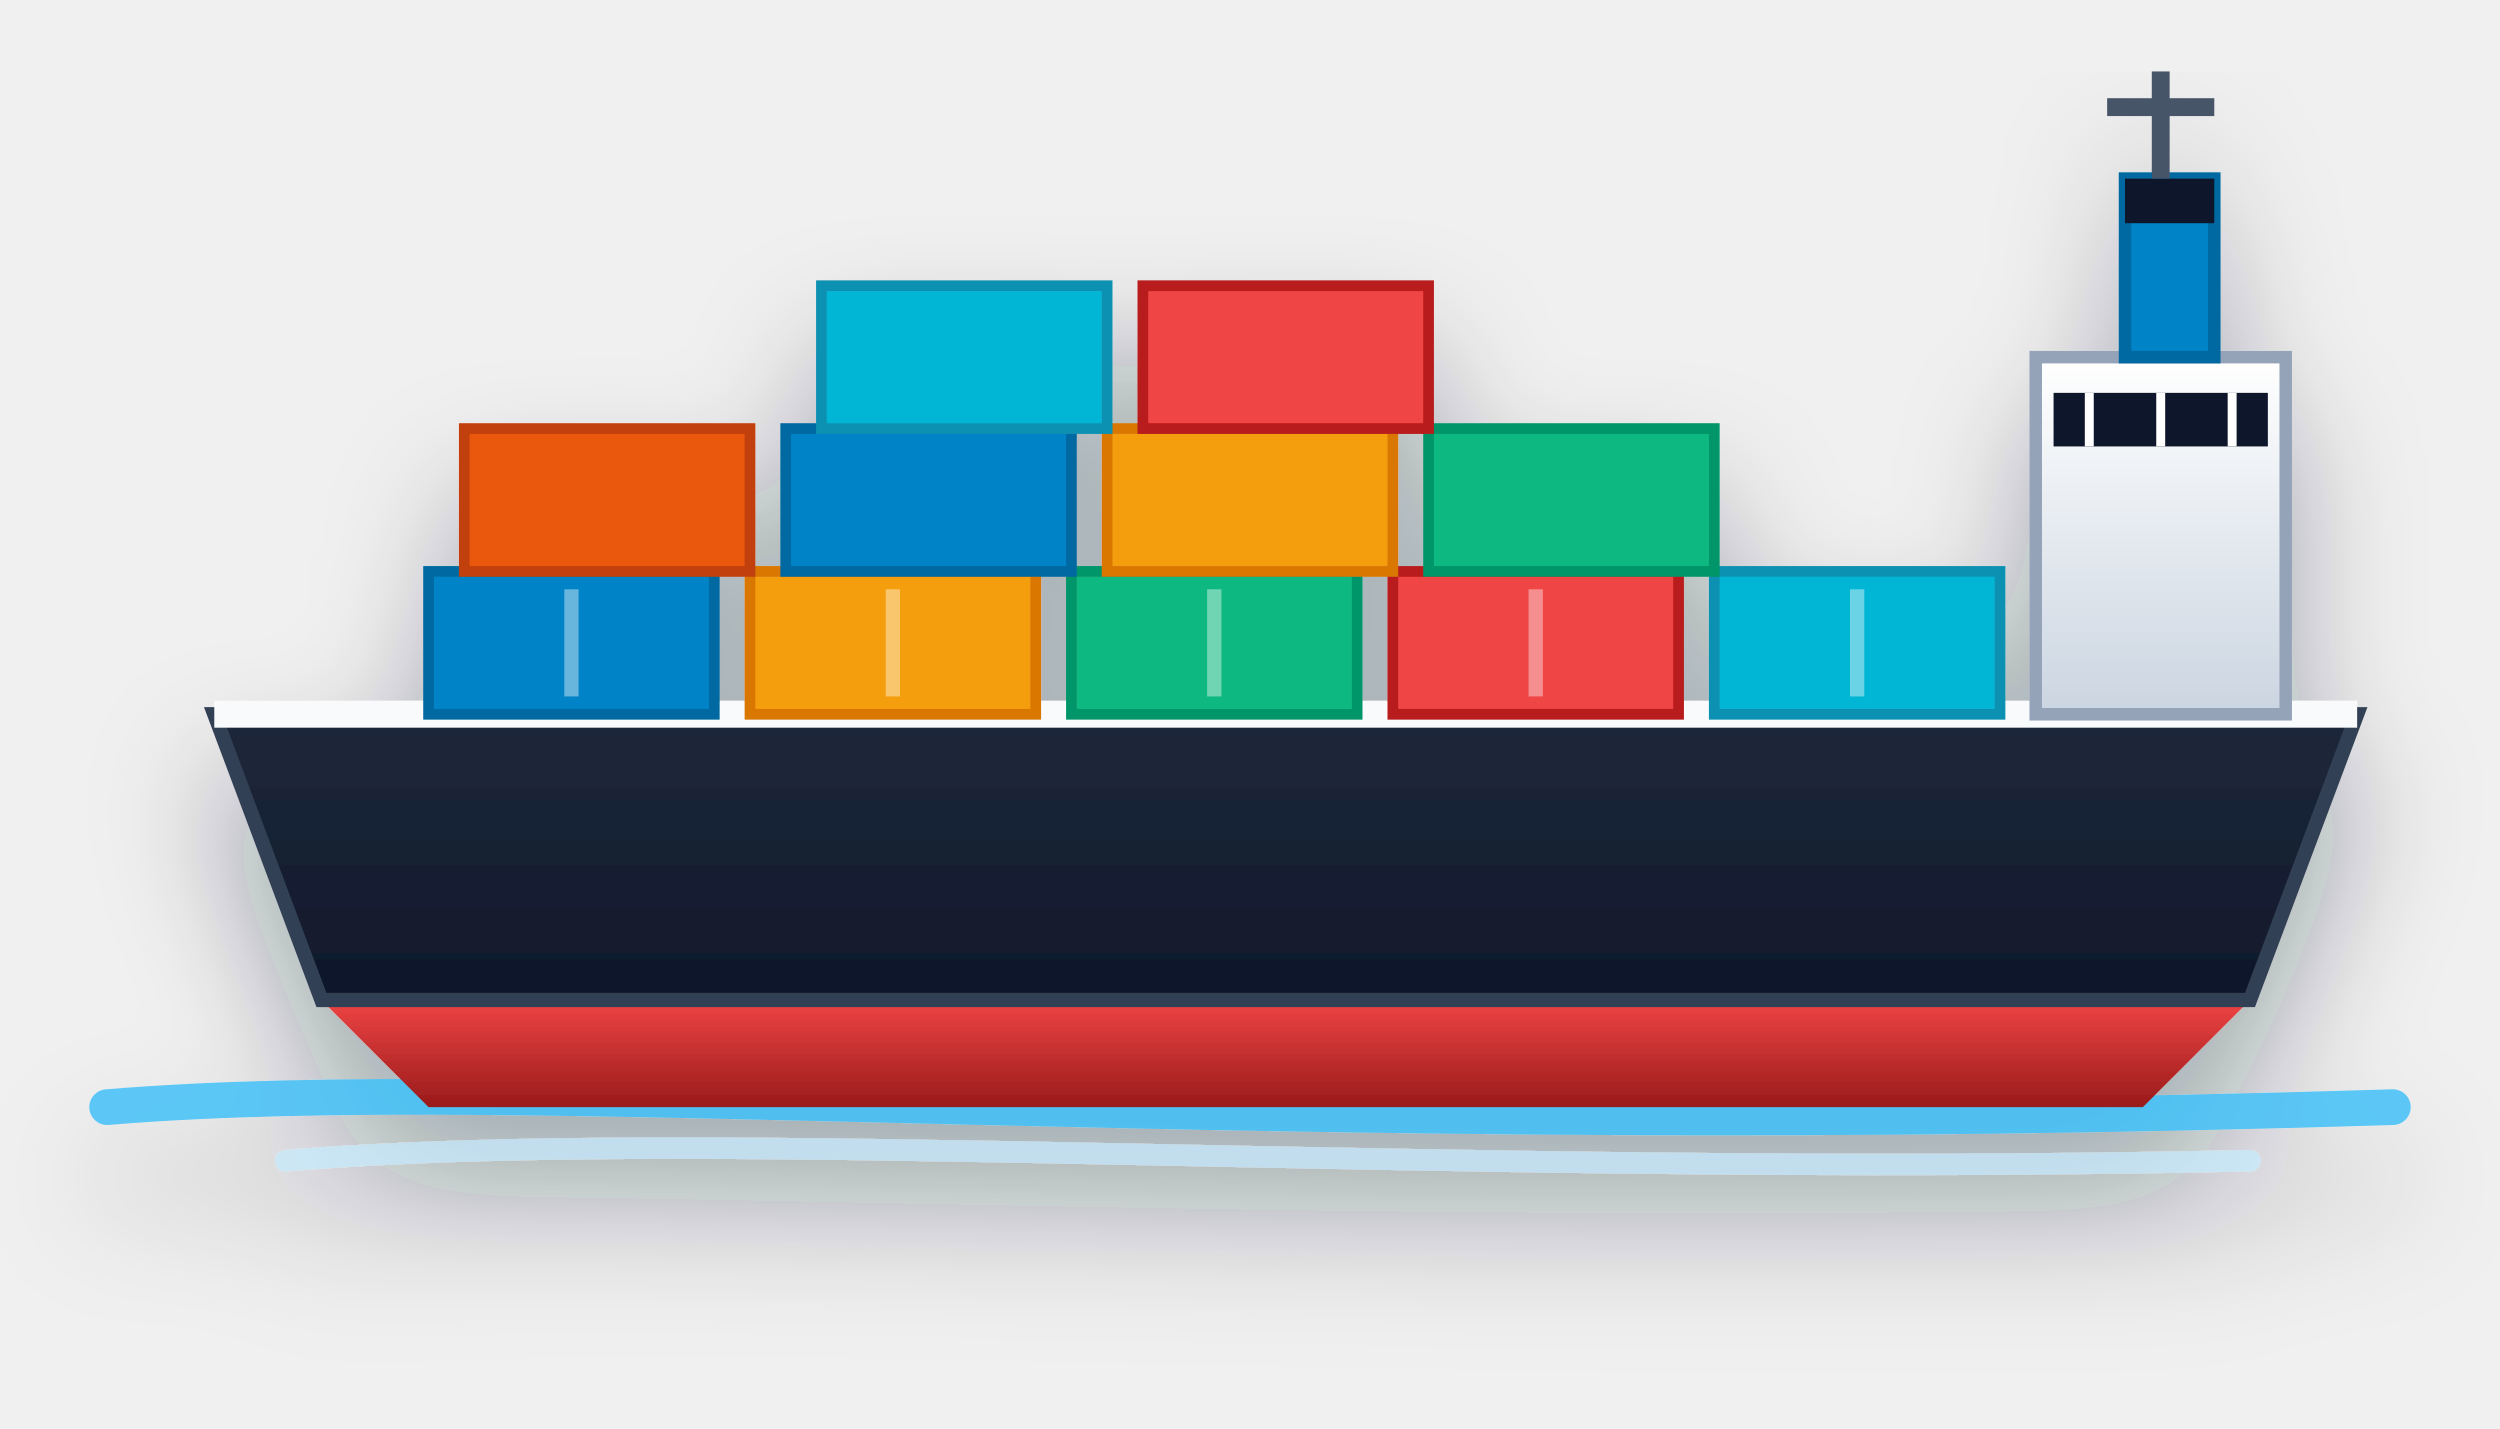
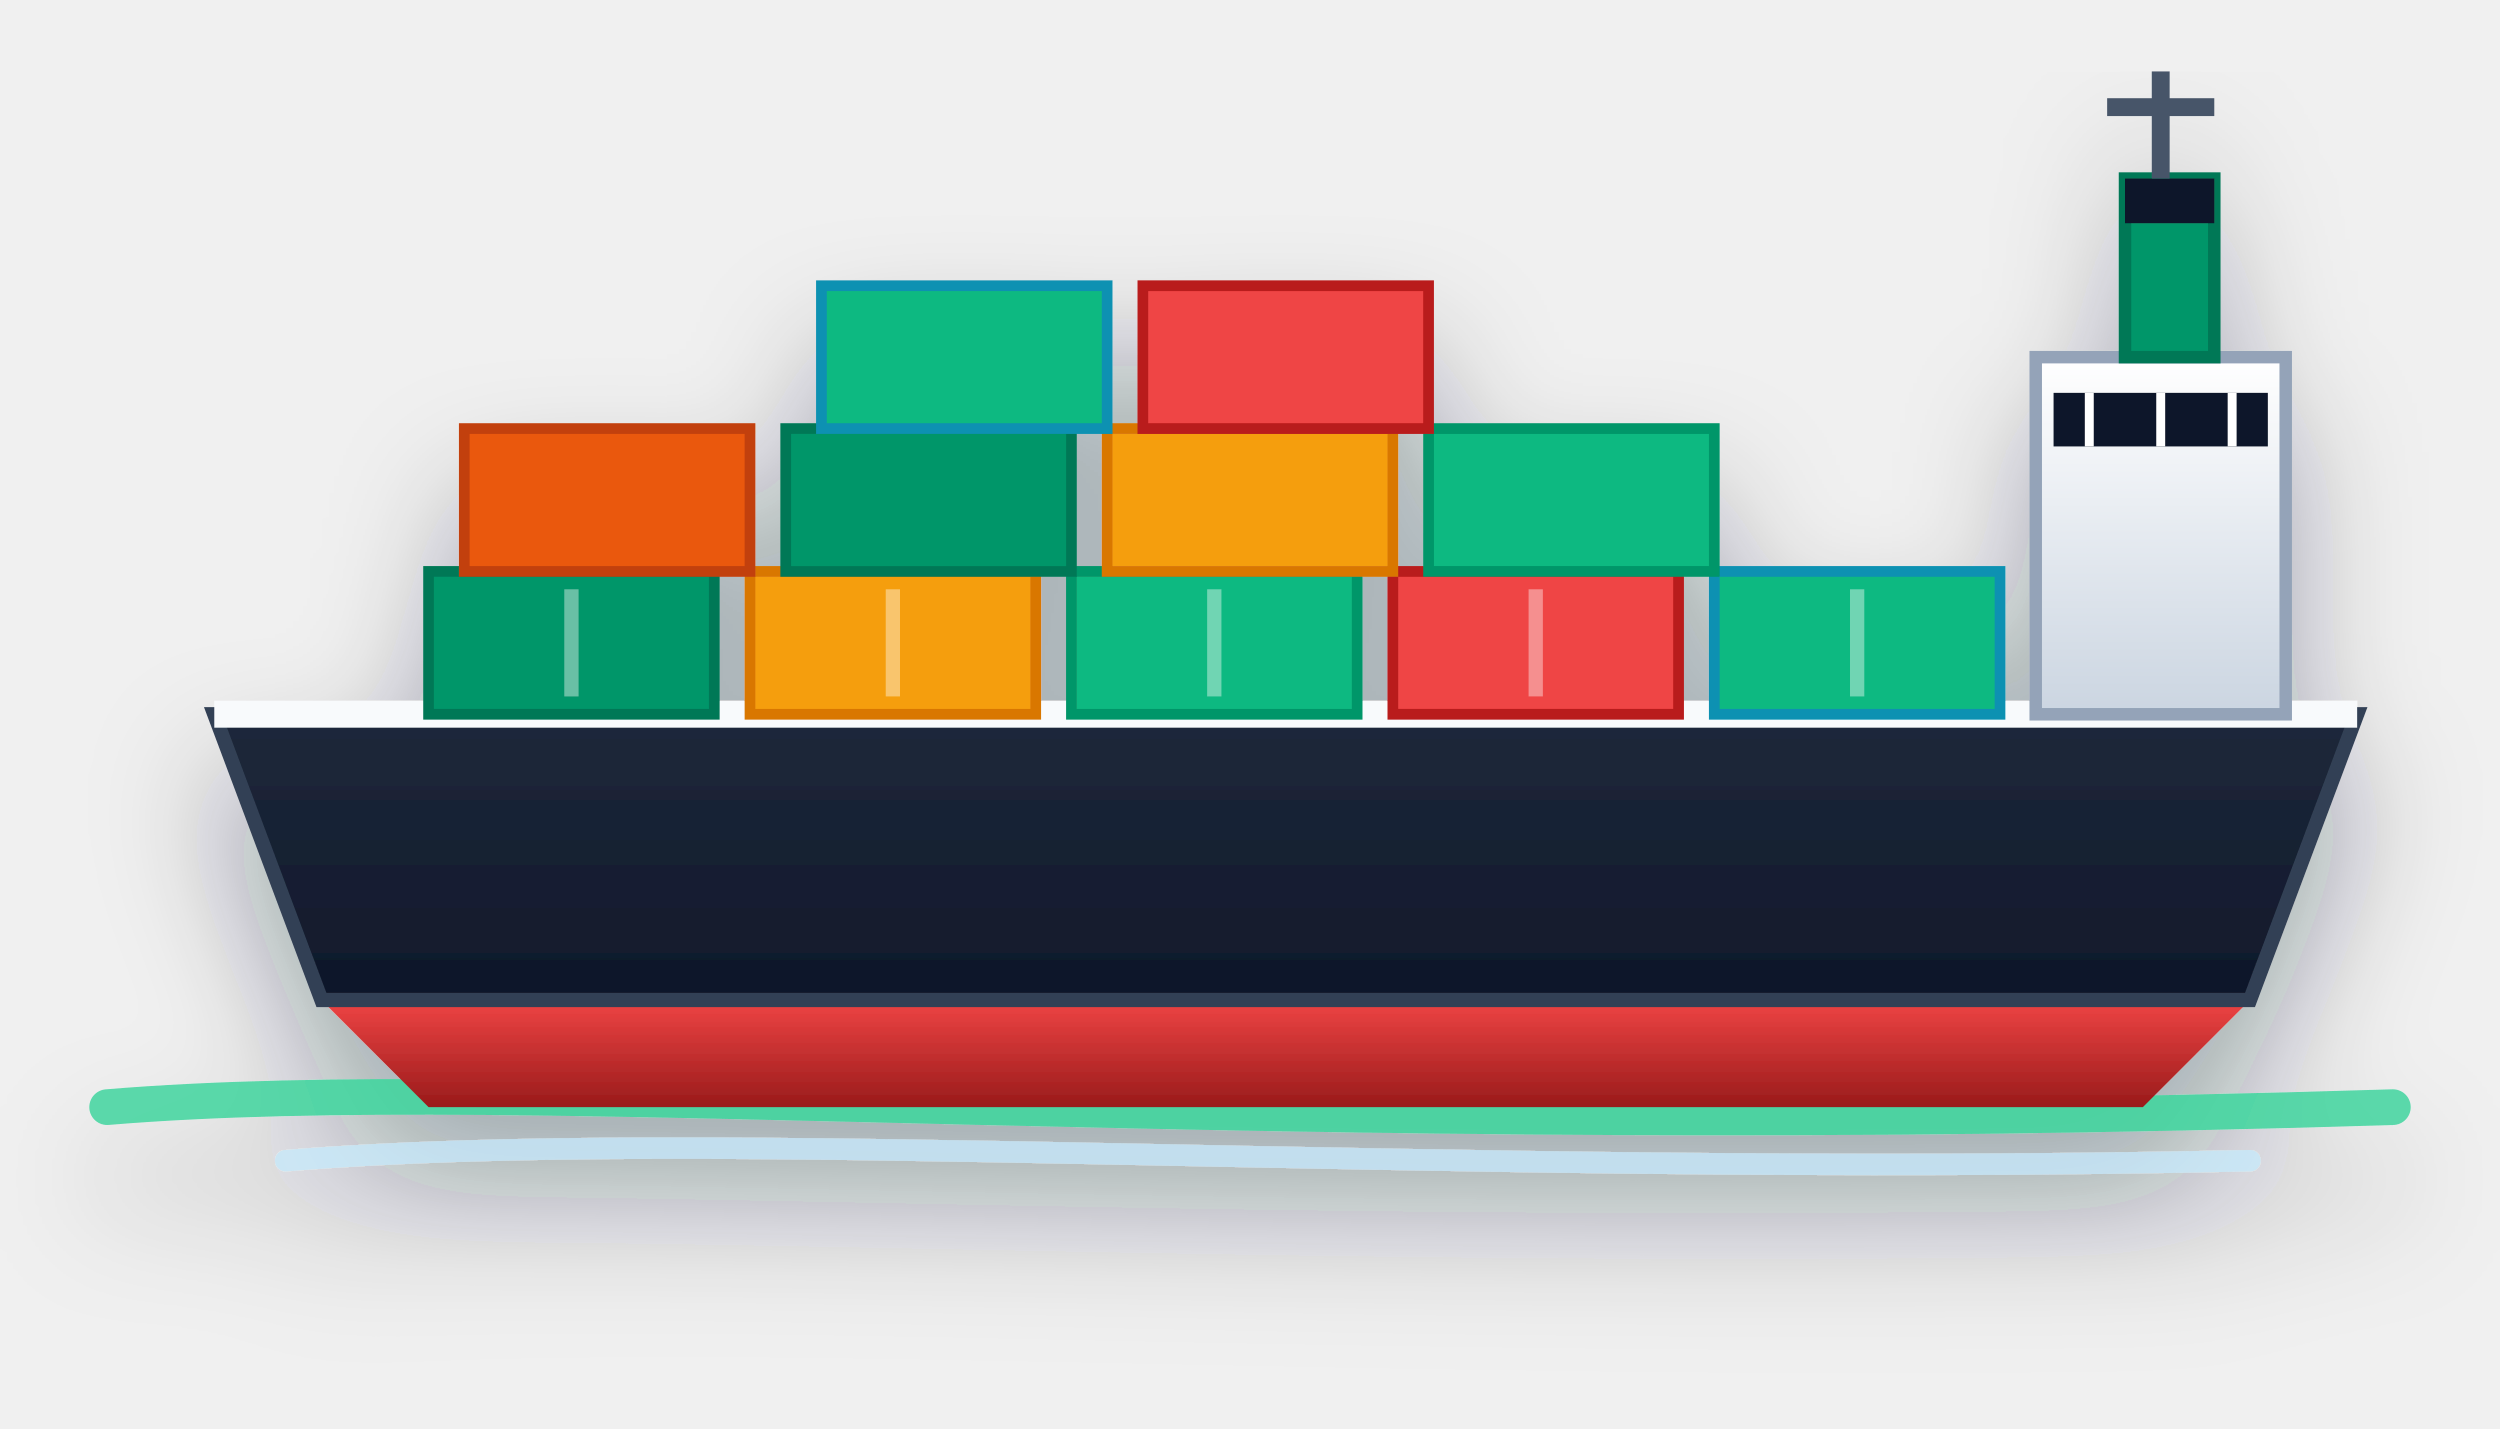
<svg xmlns="http://www.w3.org/2000/svg" viewBox="0 0 140 80" width="140" height="80">
  <defs>
    <filter id="shipShadow" x="-20%" y="-20%" width="140%" height="150%">
      <feDropShadow dx="0" dy="4" stdDeviation="3.5" flood-color="#0f172a" flood-opacity="0.32" />
    </filter>
    <linearGradient id="hullDark" x1="0%" y1="0%" x2="0%" y2="100%">
      <stop offset="0%" stop-color="#1e293b" />
      <stop offset="100%" stop-color="#0f172a" />
    </linearGradient>
    <linearGradient id="bridgeGrad" x1="0%" y1="0%" x2="0%" y2="100%">
      <stop offset="0%" stop-color="#ffffff" />
      <stop offset="100%" stop-color="#cbd5e1" />
    </linearGradient>
    <linearGradient id="waterLine" x1="0%" y1="0%" x2="0%" y2="100%">
      <stop offset="0%" stop-color="#ef4444" />
      <stop offset="100%" stop-color="#991b1b" />
    </linearGradient>
  </defs>
  <g filter="url(#shipShadow)">
-     <path d="M 6 62 C 30 60 70 64 134 62" stroke="#38bdf8" stroke-width="2" stroke-linecap="round" fill="none" opacity="0.8" />
+     <path d="M 6 62 C 30 60 70 64 134 62" stroke="#34d399" stroke-width="2" stroke-linecap="round" fill="none" opacity="0.8" />
    <path d="M 16 65 C 40 63 80 66 126 65" stroke="#bae6fd" stroke-width="1.2" stroke-linecap="round" fill="none" opacity="0.6" />
    <path d="M 18 56 L 24 62 L 120 62 L 126 56 Z" fill="url(#waterLine)" />
    <path d="M 12 40 L 18 56 L 126 56 L 132 40 L 126 40 Z" fill="url(#hullDark)" stroke="#334155" stroke-width="0.8" />
    <line x1="12" y1="40" x2="132" y2="40" stroke="#f8fafc" stroke-width="1.5" />
-     <rect x="24" y="32" width="16" height="8" fill="#0284c7" stroke="#0369a1" stroke-width="0.6" />
+     <rect x="24" y="32" width="16" height="8" fill="#059669" stroke="#047857" stroke-width="0.6" />
    <rect x="42" y="32" width="16" height="8" fill="#f59e0b" stroke="#d97706" stroke-width="0.6" />
    <rect x="60" y="32" width="16" height="8" fill="#10b981" stroke="#059669" stroke-width="0.6" />
    <rect x="78" y="32" width="16" height="8" fill="#ef4444" stroke="#b91c1c" stroke-width="0.6" />
-     <rect x="96" y="32" width="16" height="8" fill="#06b6d4" stroke="#0891b2" stroke-width="0.6" />
+     <rect x="96" y="32" width="16" height="8" fill="#10b981" stroke="#0891b2" stroke-width="0.6" />
    <rect x="26" y="24" width="16" height="8" fill="#ea580c" stroke="#c2410c" stroke-width="0.6" />
-     <rect x="44" y="24" width="16" height="8" fill="#0284c7" stroke="#0369a1" stroke-width="0.6" />
+     <rect x="44" y="24" width="16" height="8" fill="#059669" stroke="#047857" stroke-width="0.6" />
    <rect x="62" y="24" width="16" height="8" fill="#f59e0b" stroke="#d97706" stroke-width="0.6" />
    <rect x="80" y="24" width="16" height="8" fill="#10b981" stroke="#059669" stroke-width="0.6" />
-     <rect x="46" y="16" width="16" height="8" fill="#06b6d4" stroke="#0891b2" stroke-width="0.6" />
+     <rect x="46" y="16" width="16" height="8" fill="#10b981" stroke="#0891b2" stroke-width="0.6" />
    <rect x="64" y="16" width="16" height="8" fill="#ef4444" stroke="#b91c1c" stroke-width="0.6" />
    <line x1="32" y1="33" x2="32" y2="39" stroke="rgba(255,255,255,0.4)" stroke-width="0.8" />
    <line x1="50" y1="33" x2="50" y2="39" stroke="rgba(255,255,255,0.4)" stroke-width="0.8" />
    <line x1="68" y1="33" x2="68" y2="39" stroke="rgba(255,255,255,0.4)" stroke-width="0.8" />
    <line x1="86" y1="33" x2="86" y2="39" stroke="rgba(255,255,255,0.4)" stroke-width="0.8" />
    <line x1="104" y1="33" x2="104" y2="39" stroke="rgba(255,255,255,0.4)" stroke-width="0.8" />
    <rect x="114" y="20" width="14" height="20" fill="url(#bridgeGrad)" stroke="#94a3b8" stroke-width="0.7" />
    <rect x="115" y="22" width="12" height="3" fill="#0f172a" />
    <line x1="117" y1="22" x2="117" y2="25" stroke="#ffffff" stroke-width="0.5" />
    <line x1="121" y1="22" x2="121" y2="25" stroke="#ffffff" stroke-width="0.5" />
    <line x1="125" y1="22" x2="125" y2="25" stroke="#ffffff" stroke-width="0.5" />
-     <rect x="119" y="10" width="5" height="10" fill="#0284c7" stroke="#0369a1" stroke-width="0.7" />
+     <rect x="119" y="10" width="5" height="10" fill="#059669" stroke="#047857" stroke-width="0.7" />
    <rect x="119" y="10" width="5" height="2.5" fill="#0f172a" />
    <line x1="121" y1="10" x2="121" y2="4" stroke="#475569" stroke-width="1" />
    <line x1="118" y1="6" x2="124" y2="6" stroke="#475569" stroke-width="1" />
  </g>
</svg>
